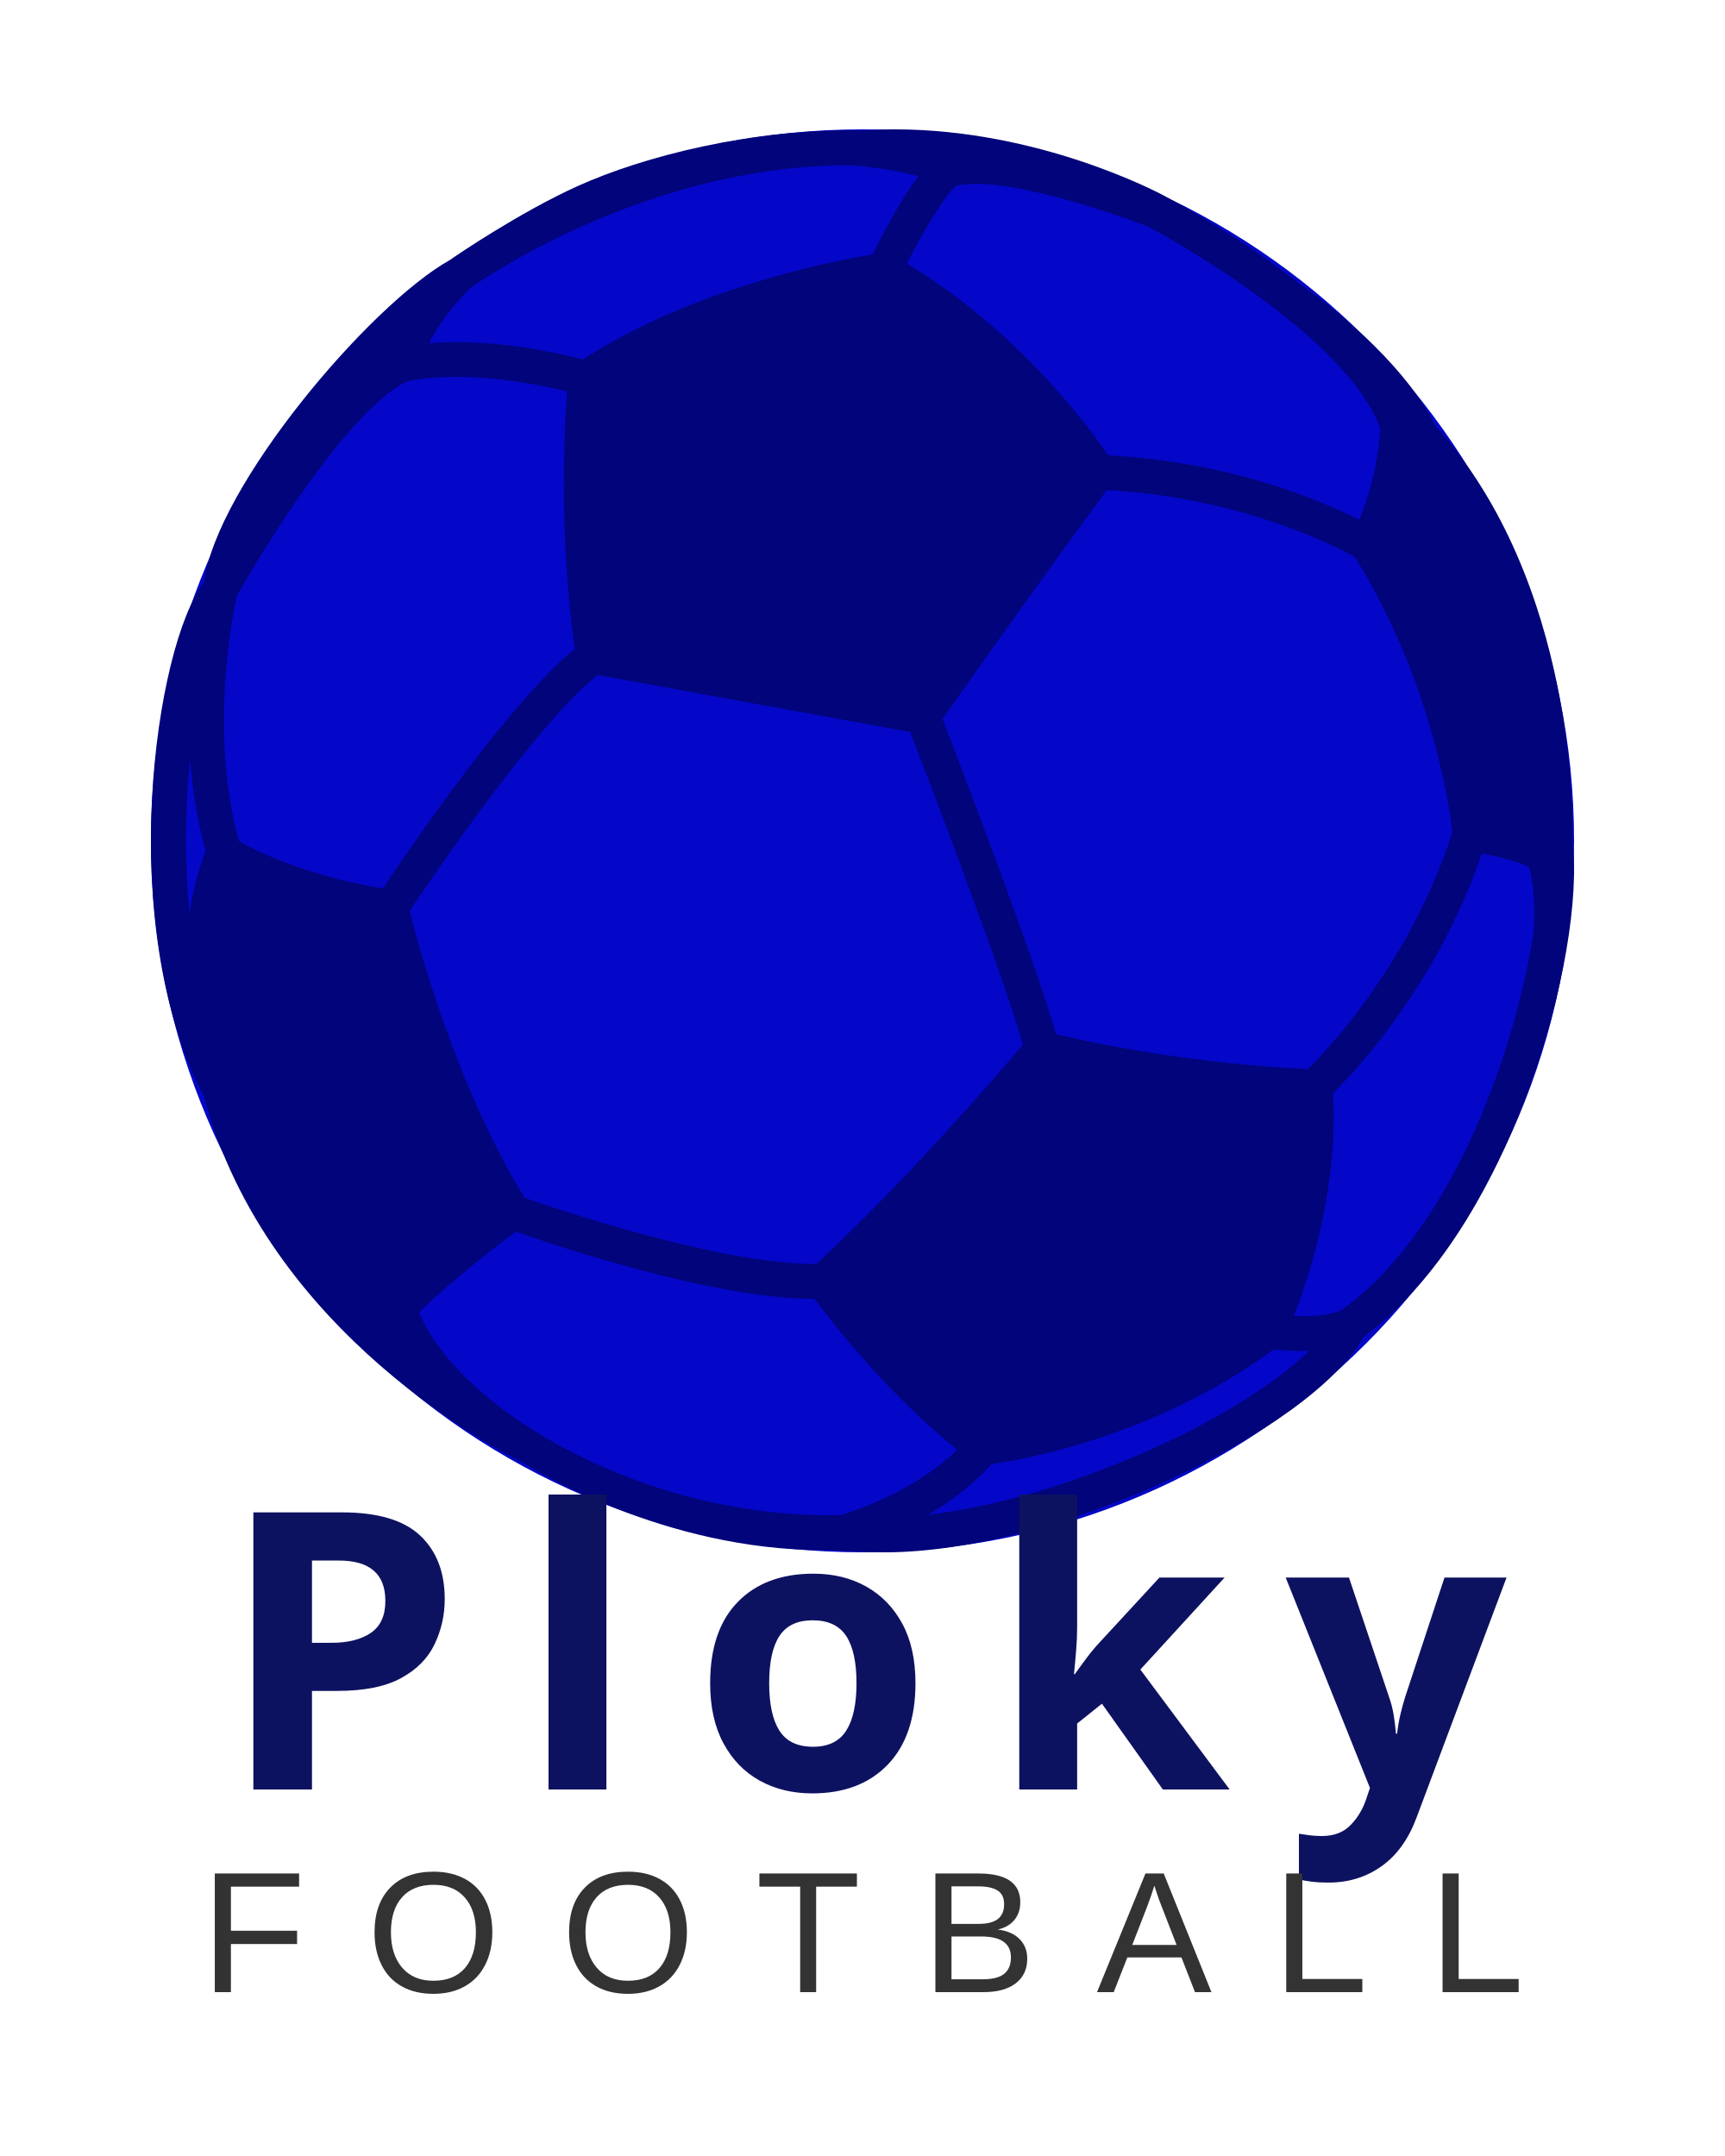
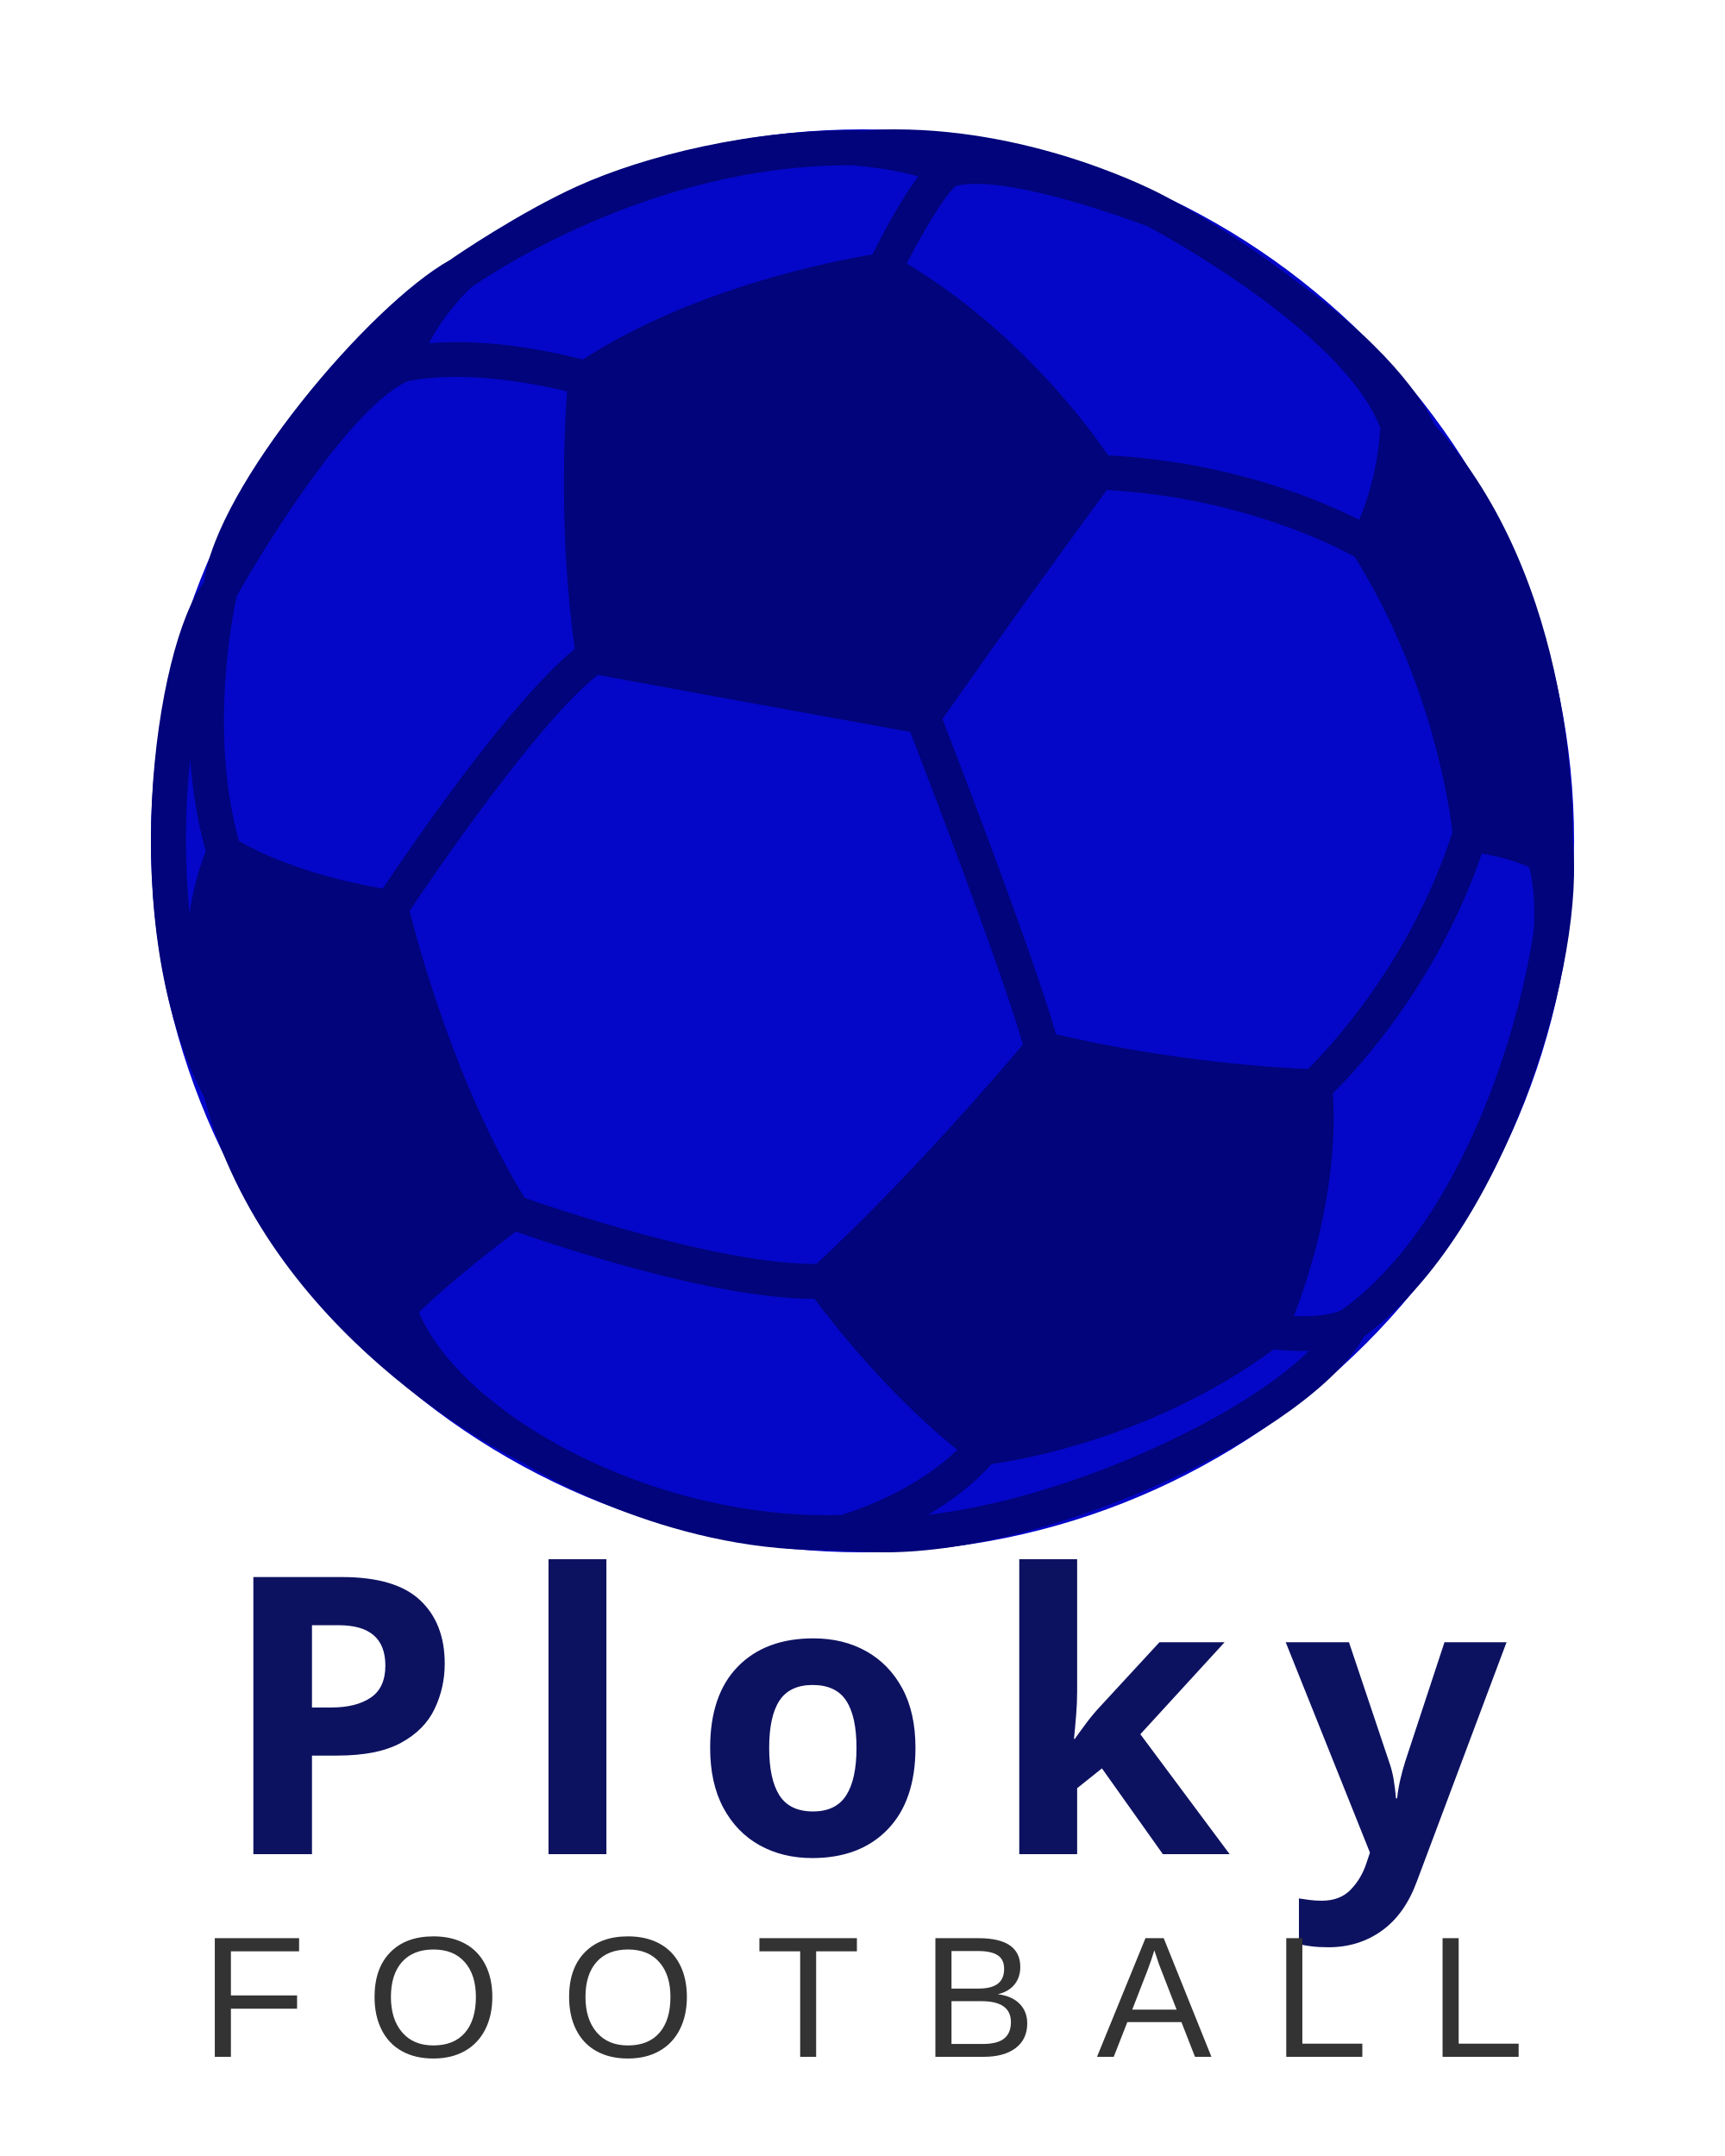
<svg xmlns="http://www.w3.org/2000/svg" viewBox="0 0 400 500">
  <defs>
    <clipPath id="ball-clip">
      <circle cx="200" cy="195" r="185" />
    </clipPath>
  </defs>
  <circle cx="200" cy="195" r="165" fill="#0407C7" />
  <g clip-path="url(#ball-clip)">
    <g transform="translate(200,195) scale(5.5) translate(-32,-32)">
      <path d="M61.934 31.992c.021-.713.209-10.904-5.822-17.538c-.268-.593-1.539-2.983-5.641-5.904a41.959 41.959 0 0 0-5.775-3.763l-.008-.004C44.432 4.646 39.43 2 33.359 2c-.461 0-.917.027-1.368.058V2.05c-4.629-.101-9.227 1.09-11.998 2.341c-2.458 1.11-5.187 2.971-5.384 3.115C11.205 9.41 4.75 17.051 4.239 21.1c-2.063 2.637-3.787 14.482.004 21.697c2.658 10.027 12.664 15.045 13.46 15.43c.484.309 5.937 3.68 12.636 3.68c.281 0 1.98.094 2.586.094c7.241 0 17.971-5.104 20.217-9.102c6.171-4.514 9.37-16.147 8.792-20.907M17.758 47.055c-2.869-4.641-4.504-10.705-4.854-12.098c.908-1.361 5.387-7.965 7.939-9.952c1.445.266 7.479 1.374 13.17 2.404c.715 1.853 3.852 10.029 4.75 13.185c-.99 1.174-4.879 5.702-8.708 9.248c-4.065.019-10.979-2.326-12.297-2.787M53.824 14.58c-.012.45-.119 2.05-.885 3.887c-1.521-.777-5.344-2.441-10.584-2.722c-.793-1.171-3.777-5.254-8.49-8.086c.645-1.262 1.543-2.801 2.068-3.27c.17-.048.434-.092.836-.092c2.527 0 6.893 1.655 7.273 1.802c.403.213 8.251 4.439 9.782 8.481M11.773 34.012c-3.423-.584-5.458-1.648-6.066-2.008c-1.273-4.617-.248-9.607-.09-10.322c1.256-2.246 4.832-7.971 7.191-9.058c2.445-.499 5.494.121 6.736.424c-.117 1.615-.342 6.127.326 10.862c-2.706 2.178-6.989 8.447-8.097 10.102M31.685 3.53c.768.057 1.895.225 2.667.454c-.77 1.024-1.559 2.542-1.932 3.292c-1.57.257-7.533 1.397-12.211 4.43c-.943-.25-3.791-.917-6.488-.687c.668-1.293 1.666-2.249 1.773-2.347c.371-.266 7.513-5.263 16.191-5.155v.013m19.096 38.093c-1.17-.048-5.678-.305-10.621-1.466c-.947-3.302-4.074-11.444-4.789-13.296a556.586 556.586 0 0 1 6.928-9.654c5.688.312 9.682 2.387 10.455 2.82c3.295 5.299 4.018 10.711 4.117 11.615c-1.75 5.446-5.211 9.113-6.09 9.981M3.655 28.519c.084 1.266.287 2.599.654 3.917a11.738 11.738 0 0 0-.682 2.651a33.039 33.039 0 0 1 .028-6.568m9.644 23.359c1.508-1.453 3.367-2.867 4.088-3.401c1.63.574 8.324 2.837 12.591 2.837c.727.975 3.104 4.028 6.018 6.362c-1.814 1.775-4.434 2.613-4.897 2.752c-8.127.218-16.042-4.35-17.8-8.55m21.463 8.538c.922-.537 1.883-1.244 2.678-2.139c1.297-.179 6.863-1.137 11.893-4.832c.332.036.879.08 1.49.063c-3.018 2.957-10.382 6.26-16.061 6.908m15.424-8.376c1.807-4.708 1.73-8.258 1.641-9.392c.992-.972 4.396-4.599 6.285-10.113c1.018.17 1.68.429 1.994.574c.109.4.291 1.324.188 2.725c-.77 5.043-3.428 12.6-8.084 15.941c-.468.239-1.292.291-2.024.265" fill="#01047A" />
    </g>
  </g>
-   <text x="200" y="415" font-family="Arial Black, sans-serif" font-size="90" font-weight="900" letter-spacing="13" fill="#0D1260" text-anchor="middle">Ploky</text>
-   <text x="200" y="462" font-family="Arial, sans-serif" font-size="40" font-weight="400" fill="#333333" text-anchor="middle" letter-spacing="14">FOOTBALL</text>
+   <text x="200" y="430" font-family="Arial Black, sans-serif" font-size="90" font-weight="900" letter-spacing="13" fill="#0D1260" text-anchor="middle">Ploky</text>
+   <text x="200" y="477" font-family="Arial, sans-serif" font-size="40" font-weight="400" fill="#333333" text-anchor="middle" letter-spacing="14">FOOTBALL</text>
</svg>
